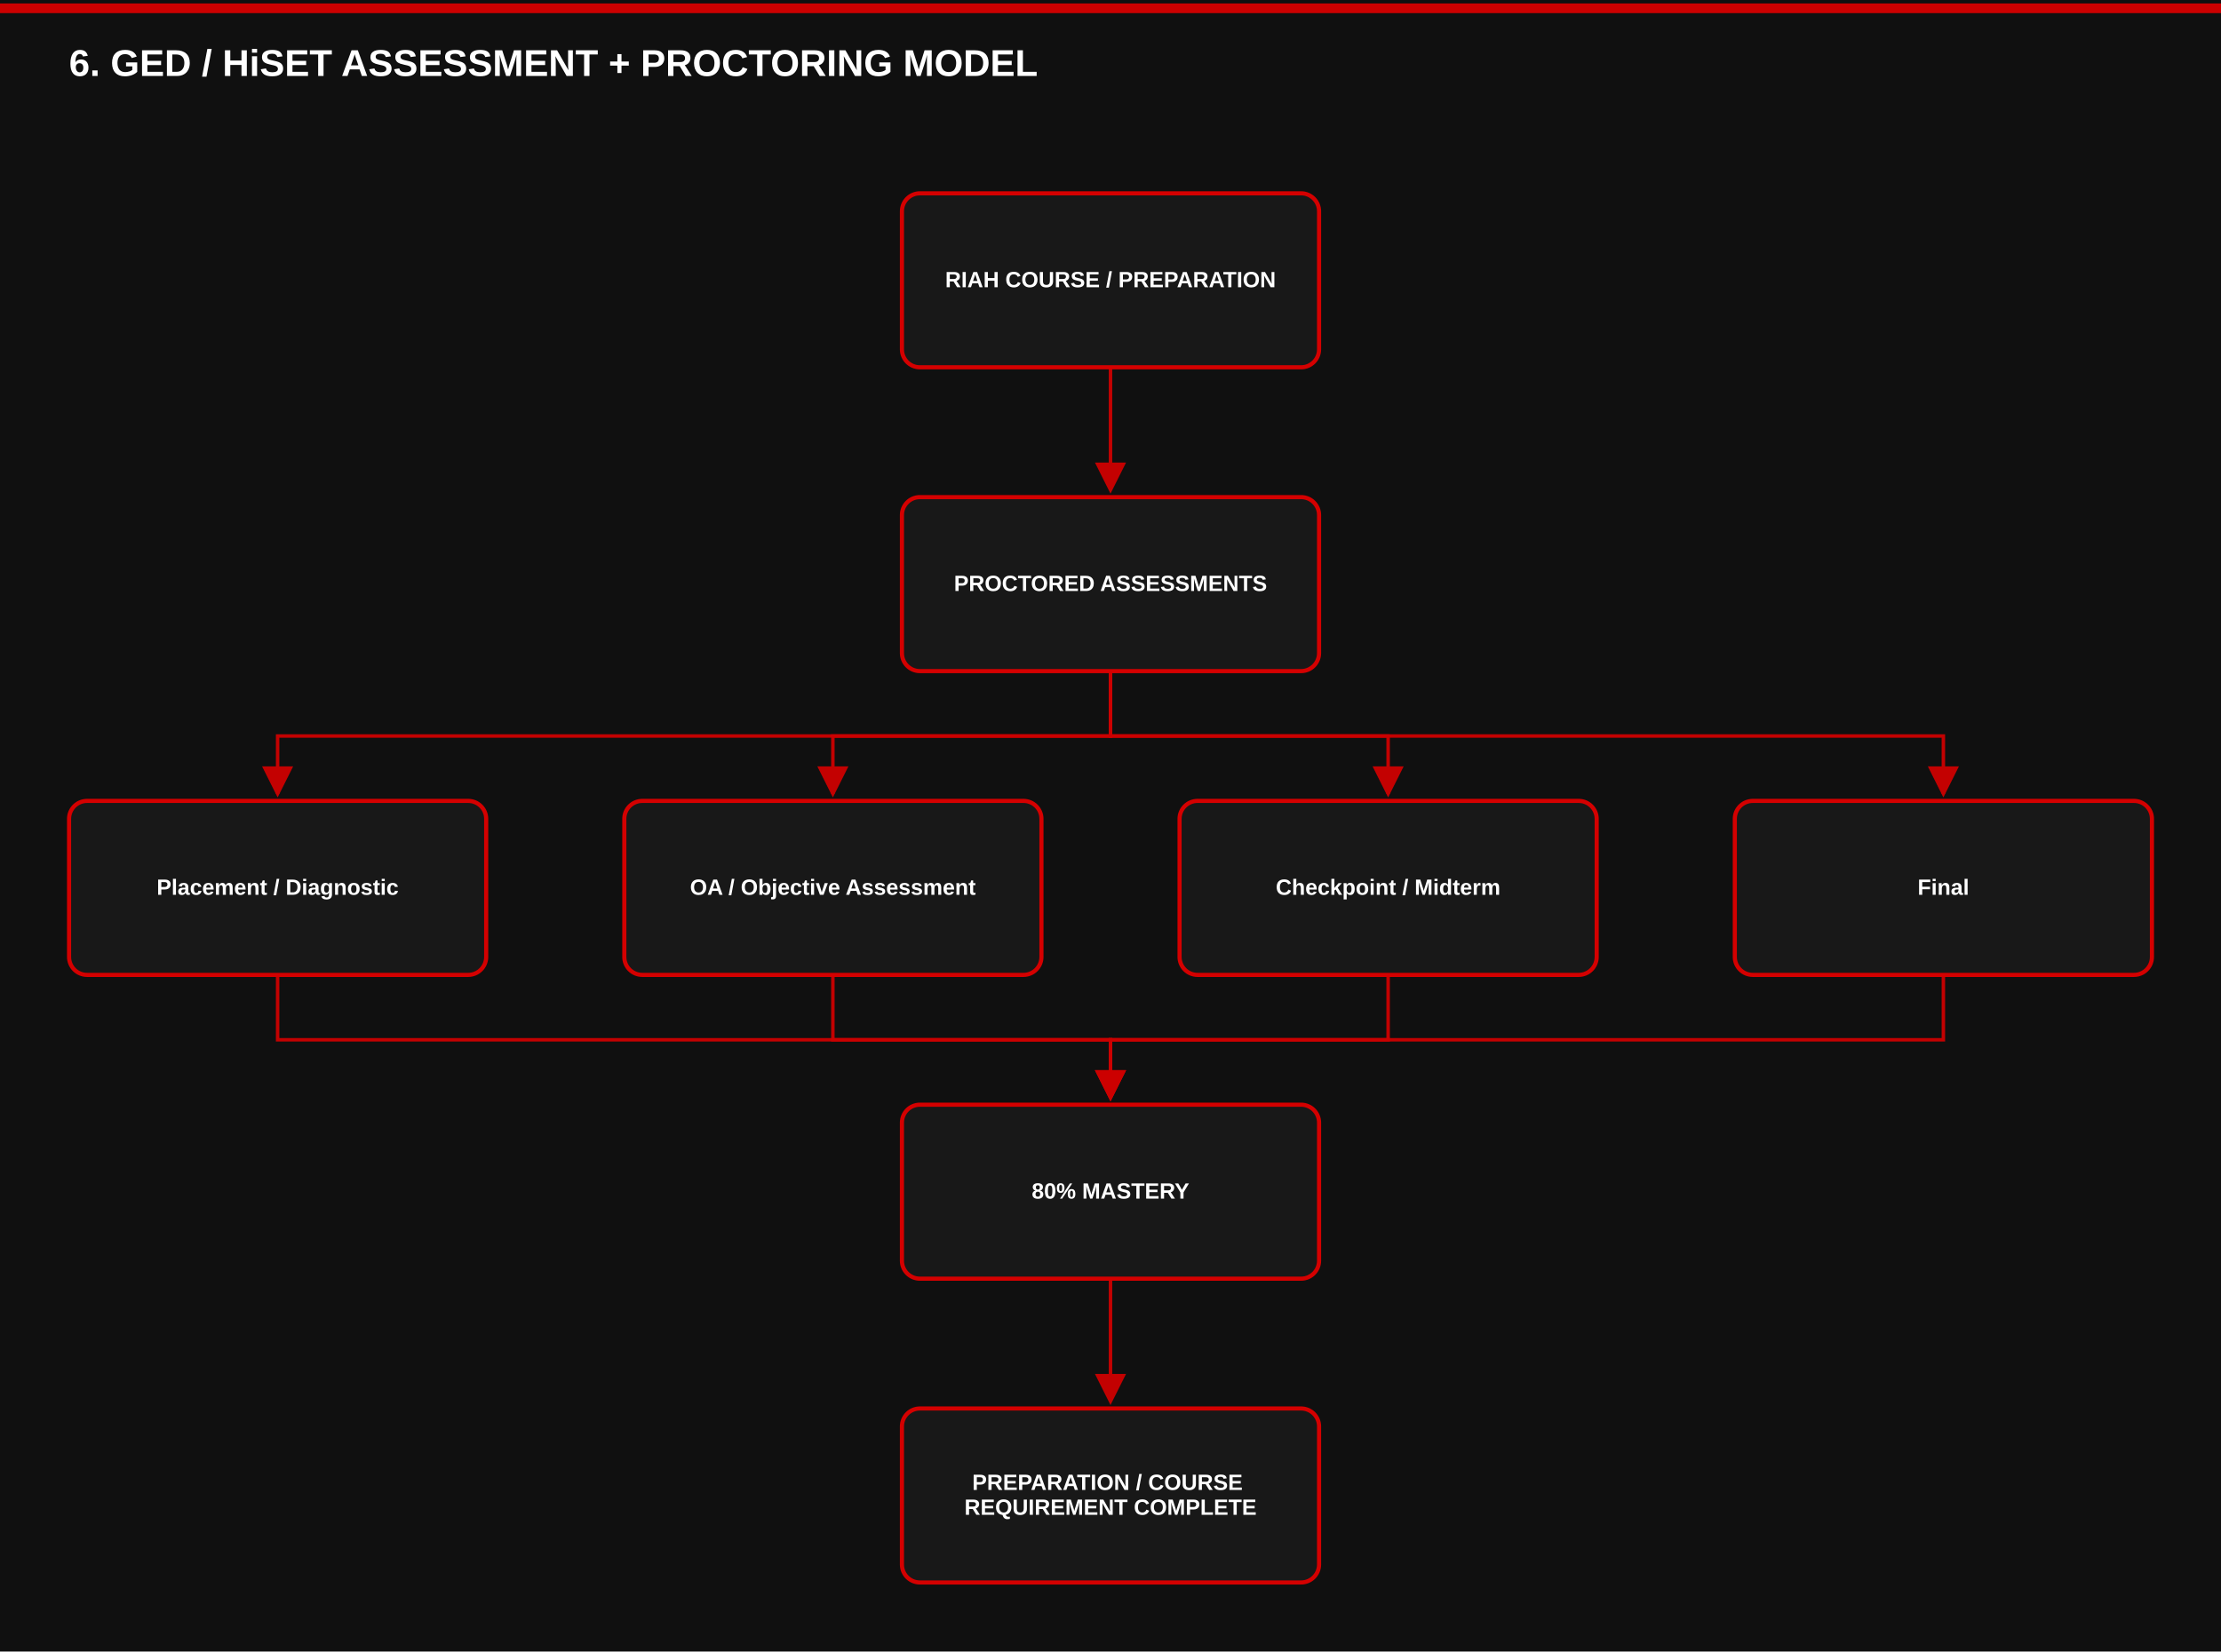
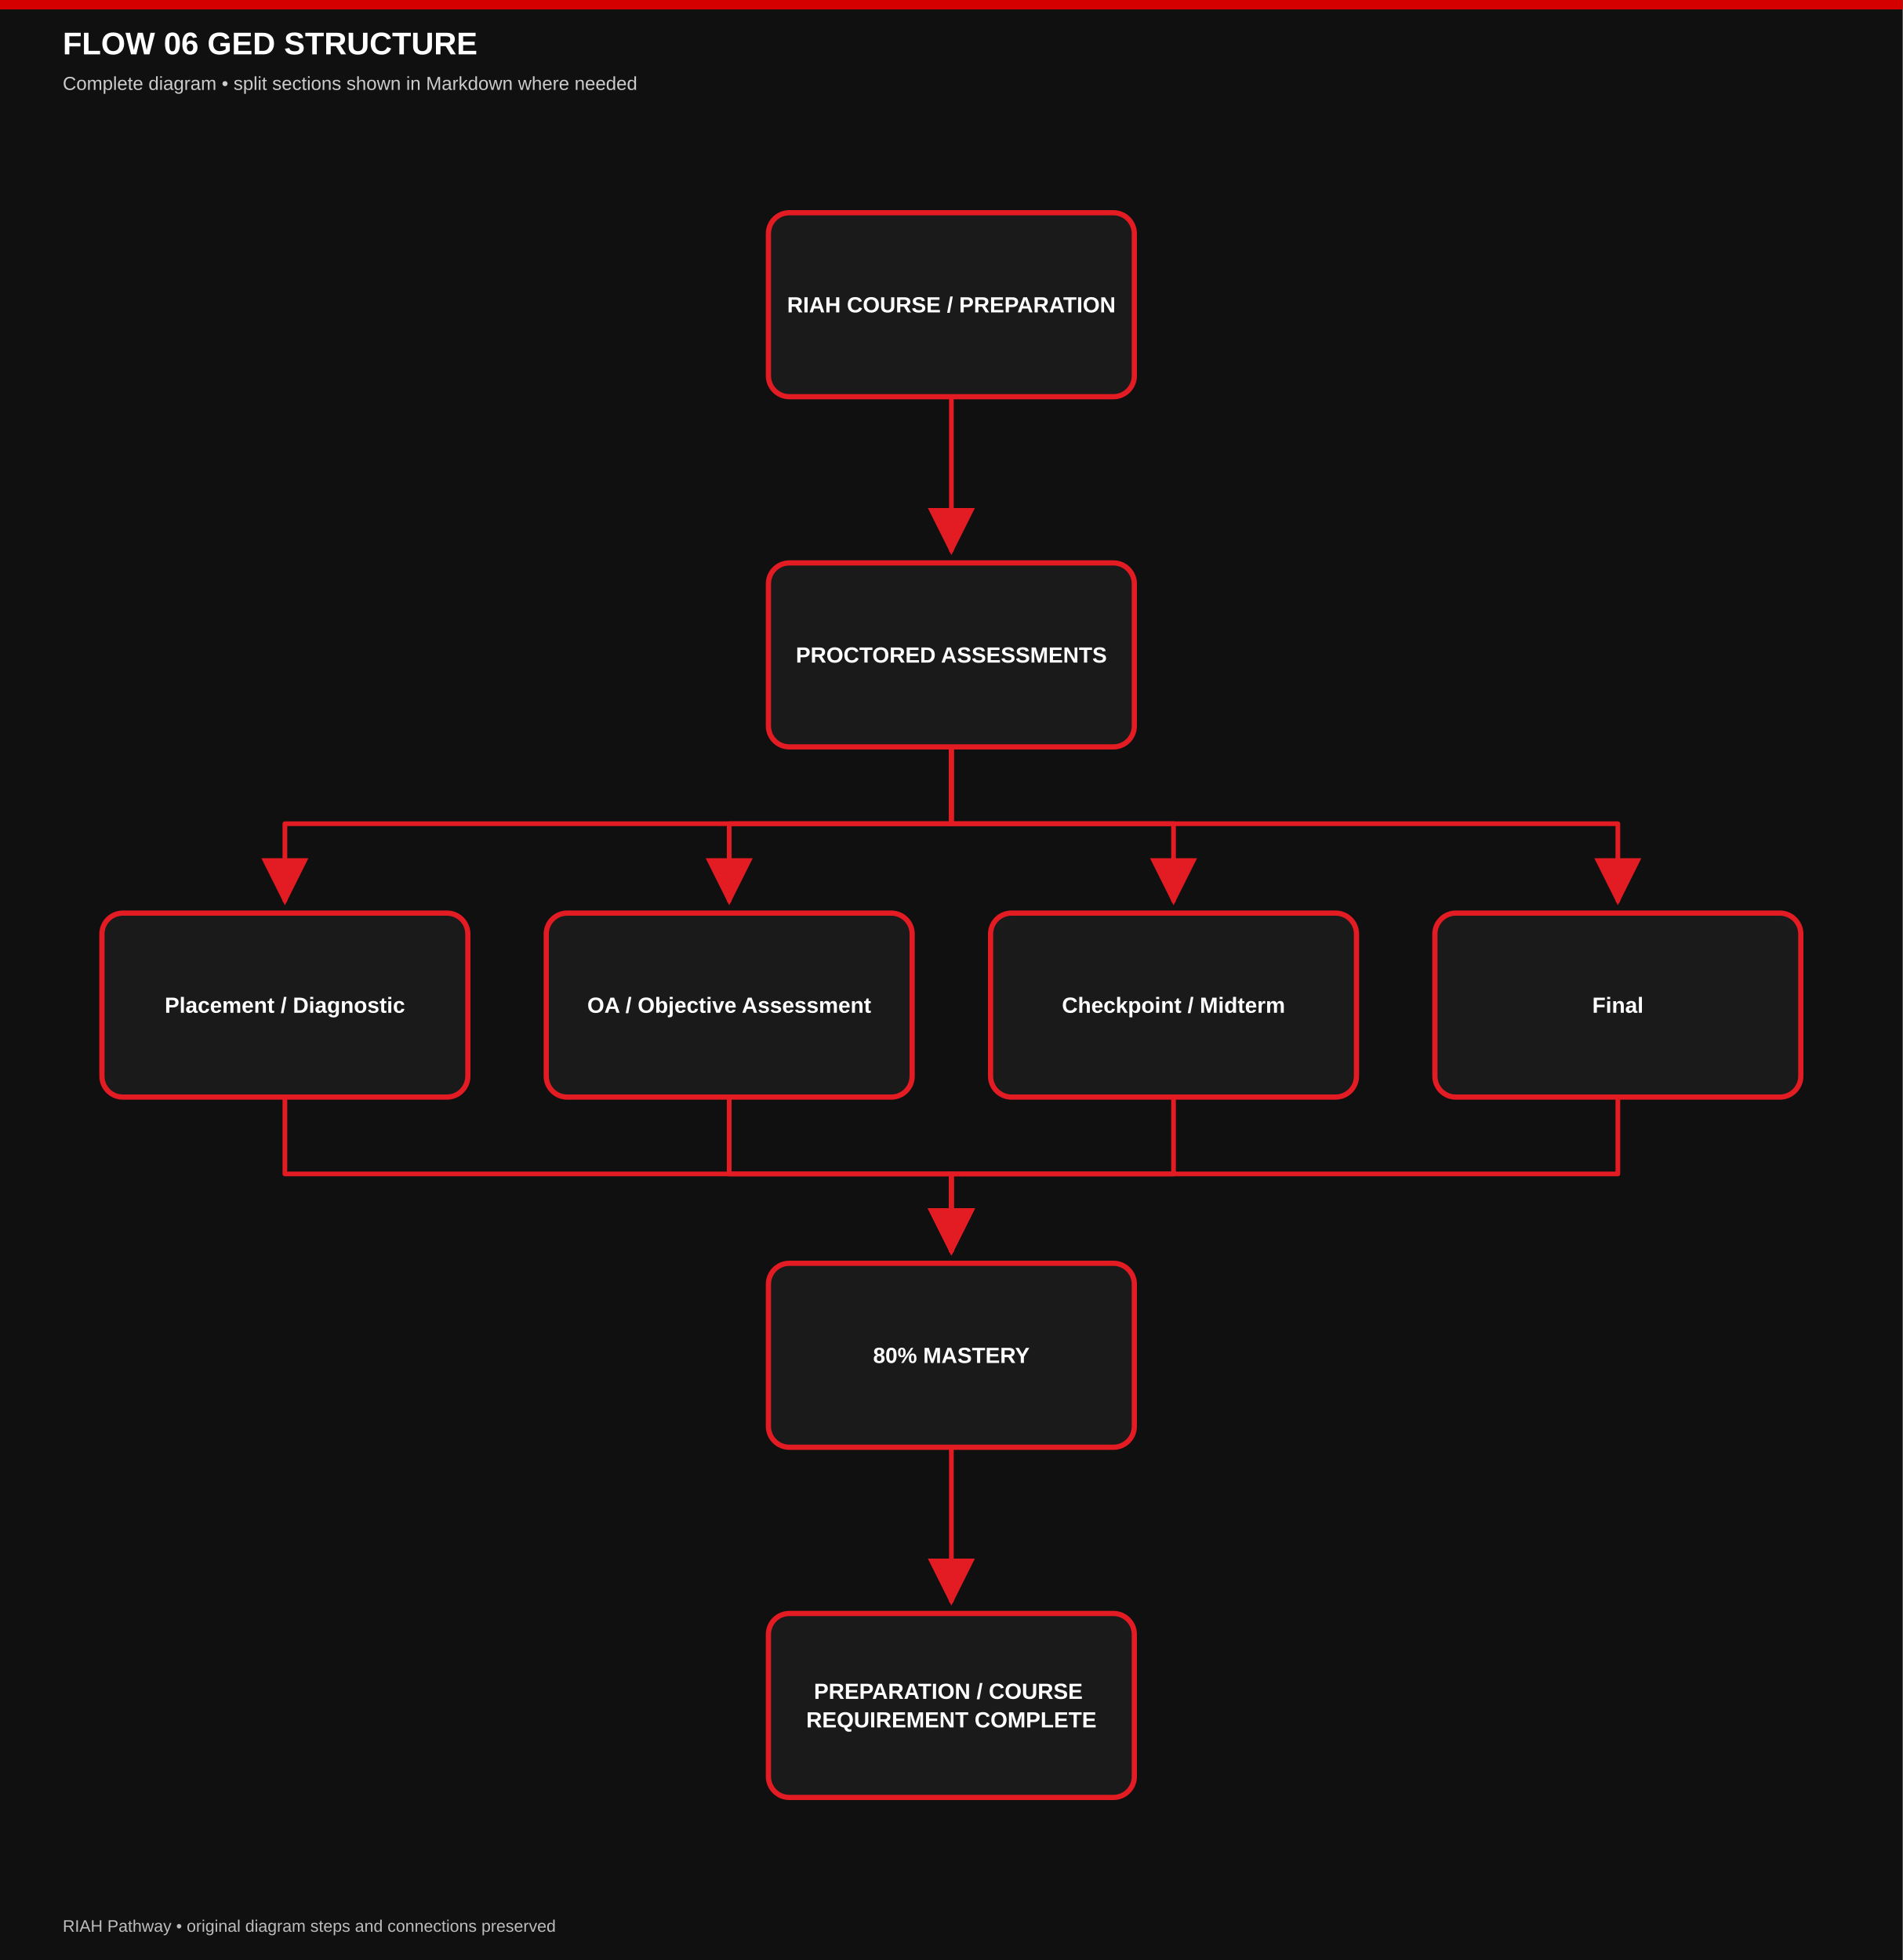
- <svg xmlns="http://www.w3.org/2000/svg" width="1608" height="1196" viewBox="0 0 1608 1196" role="img" aria-label="6. GED / HiSET ASSESSMENT + PROCTORING MODEL">
+ <svg xmlns="http://www.w3.org/2000/svg" width="1820" height="1875" viewBox="0 0 1820 1875" role="img" aria-label="FLOW 06 GED STRUCTURE">
  <defs>
-     <marker id="arrow" markerWidth="9" markerHeight="9" refX="8" refY="4.5" orient="auto">
-       <path d="M0,0 L9,4.5 L0,9 Z" fill="#CC0000" />
+     <marker id="arrow" markerWidth="10" markerHeight="10" refX="9" refY="5" orient="auto">
+       <path d="M0,0 L10,5 L0,10 Z" fill="#E31B23" />
    </marker>
  </defs>
-   <rect width="1608" height="1196" fill="#101010" />
-   <path d="M0,6 H1608" stroke="#CC0000" stroke-width="7" />
-   <text x="50" y="55" fill="#FFFFFF" font-family="Arial,sans-serif" font-size="27" font-weight="700">6. GED / HiSET ASSESSMENT + PROCTORING MODEL</text>
-   <path d="M804,266 L804,313 L804,313 L804,355" fill="none" stroke="#CC0000" stroke-width="2.5" marker-end="url(#arrow)" opacity=".95" />
-   <path d="M804,486 L804,533 L201,533 L201,575" fill="none" stroke="#CC0000" stroke-width="2.5" marker-end="url(#arrow)" opacity=".95" />
-   <path d="M804,486 L804,533 L603,533 L603,575" fill="none" stroke="#CC0000" stroke-width="2.5" marker-end="url(#arrow)" opacity=".95" />
-   <path d="M804,486 L804,533 L1005,533 L1005,575" fill="none" stroke="#CC0000" stroke-width="2.5" marker-end="url(#arrow)" opacity=".95" />
-   <path d="M804,486 L804,533 L1407,533 L1407,575" fill="none" stroke="#CC0000" stroke-width="2.5" marker-end="url(#arrow)" opacity=".95" />
-   <path d="M201,706 L201,753 L804,753 L804,795" fill="none" stroke="#CC0000" stroke-width="2.5" marker-end="url(#arrow)" opacity=".95" />
-   <path d="M603,706 L603,753 L804,753 L804,795" fill="none" stroke="#CC0000" stroke-width="2.5" marker-end="url(#arrow)" opacity=".95" />
-   <path d="M1005,706 L1005,753 L804,753 L804,795" fill="none" stroke="#CC0000" stroke-width="2.5" marker-end="url(#arrow)" opacity=".95" />
-   <path d="M1407,706 L1407,753 L804,753 L804,795" fill="none" stroke="#CC0000" stroke-width="2.5" marker-end="url(#arrow)" opacity=".95" />
-   <path d="M804,926 L804,973 L804,973 L804,1015" fill="none" stroke="#CC0000" stroke-width="2.5" marker-end="url(#arrow)" opacity=".95" />
-   <rect x="653" y="140" width="302" height="126" rx="13" fill="#181818" stroke="#D40000" stroke-width="3" />
-   <text x="804" y="208" font-family="Arial,sans-serif" fill="#FFFFFF" text-anchor="middle" font-size="16" font-weight="600">
-     <tspan x="804" dy="0">RIAH COURSE / PREPARATION</tspan>
+   <rect width="1820" height="1875" fill="#101010" />
+   <rect width="1820" height="9" fill="#D40000" />
+   <text x="60" y="52" fill="#FFFFFF" font-family="Arial,DejaVu Sans,sans-serif" font-size="30" font-weight="700">FLOW 06 GED STRUCTURE</text>
+   <text x="60" y="86" fill="#CCCCCC" font-family="Arial,DejaVu Sans,sans-serif" font-size="18">Complete diagram • split sections shown in Markdown where needed</text>
+   <path d="M910,379.5 L910,453 L910,453 L910,526.5" stroke="#E31B23" stroke-width="4.5" fill="none" stroke-linecap="round" stroke-linejoin="round" marker-end="url(#arrow)" />
+   <path d="M910,714.5 L910,788 L272.5,788 L272.5,861.5" stroke="#E31B23" stroke-width="4.5" fill="none" stroke-linecap="round" stroke-linejoin="round" marker-end="url(#arrow)" />
+   <path d="M910,714.5 L910,788 L697.5,788 L697.5,861.5" stroke="#E31B23" stroke-width="4.5" fill="none" stroke-linecap="round" stroke-linejoin="round" marker-end="url(#arrow)" />
+   <path d="M910,714.5 L910,788 L1122.5,788 L1122.5,861.5" stroke="#E31B23" stroke-width="4.5" fill="none" stroke-linecap="round" stroke-linejoin="round" marker-end="url(#arrow)" />
+   <path d="M910,714.5 L910,788 L1547.5,788 L1547.5,861.5" stroke="#E31B23" stroke-width="4.5" fill="none" stroke-linecap="round" stroke-linejoin="round" marker-end="url(#arrow)" />
+   <path d="M272.5,1049.5 L272.5,1123 L910,1123 L910,1196.5" stroke="#E31B23" stroke-width="4.5" fill="none" stroke-linecap="round" stroke-linejoin="round" marker-end="url(#arrow)" />
+   <path d="M697.5,1049.5 L697.5,1123 L910,1123 L910,1196.5" stroke="#E31B23" stroke-width="4.5" fill="none" stroke-linecap="round" stroke-linejoin="round" marker-end="url(#arrow)" />
+   <path d="M1122.5,1049.5 L1122.5,1123 L910,1123 L910,1196.5" stroke="#E31B23" stroke-width="4.5" fill="none" stroke-linecap="round" stroke-linejoin="round" marker-end="url(#arrow)" />
+   <path d="M1547.5,1049.5 L1547.5,1123 L910,1123 L910,1196.5" stroke="#E31B23" stroke-width="4.5" fill="none" stroke-linecap="round" stroke-linejoin="round" marker-end="url(#arrow)" />
+   <path d="M910,1384.5 L910,1458 L910,1458 L910,1531.5" stroke="#E31B23" stroke-width="4.5" fill="none" stroke-linecap="round" stroke-linejoin="round" marker-end="url(#arrow)" />
+   <rect x="735" y="203.5" width="350" height="176" rx="20" fill="#1A1A1A" stroke="#E31B23" stroke-width="5" />
+   <text x="910" y="298.85" font-family="Arial,DejaVu Sans,sans-serif" fill="#FFFFFF" font-size="21" font-weight="700" text-anchor="middle">
+     <tspan x="910" dy="0">RIAH COURSE / PREPARATION</tspan>
  </text>
-   <rect x="653" y="360" width="302" height="126" rx="13" fill="#181818" stroke="#D40000" stroke-width="3" />
-   <text x="804" y="428" font-family="Arial,sans-serif" fill="#FFFFFF" text-anchor="middle" font-size="16" font-weight="600">
-     <tspan x="804" dy="0">PROCTORED ASSESSMENTS</tspan>
+   <rect x="735" y="538.5" width="350" height="176" rx="20" fill="#1A1A1A" stroke="#E31B23" stroke-width="5" />
+   <text x="910" y="633.85" font-family="Arial,DejaVu Sans,sans-serif" fill="#FFFFFF" font-size="21" font-weight="700" text-anchor="middle">
+     <tspan x="910" dy="0">PROCTORED ASSESSMENTS</tspan>
  </text>
-   <rect x="50" y="580" width="302" height="126" rx="13" fill="#181818" stroke="#D40000" stroke-width="3" />
-   <text x="201" y="648" font-family="Arial,sans-serif" fill="#FFFFFF" text-anchor="middle" font-size="16" font-weight="600">
-     <tspan x="201" dy="0">Placement / Diagnostic</tspan>
+   <rect x="97.5" y="873.5" width="350" height="176" rx="20" fill="#1A1A1A" stroke="#E31B23" stroke-width="5" />
+   <text x="272.5" y="968.85" font-family="Arial,DejaVu Sans,sans-serif" fill="#FFFFFF" font-size="21" font-weight="700" text-anchor="middle">
+     <tspan x="272.5" dy="0">Placement / Diagnostic</tspan>
  </text>
-   <rect x="452" y="580" width="302" height="126" rx="13" fill="#181818" stroke="#D40000" stroke-width="3" />
-   <text x="603" y="648" font-family="Arial,sans-serif" fill="#FFFFFF" text-anchor="middle" font-size="16" font-weight="600">
-     <tspan x="603" dy="0">OA / Objective Assessment</tspan>
+   <rect x="522.5" y="873.5" width="350" height="176" rx="20" fill="#1A1A1A" stroke="#E31B23" stroke-width="5" />
+   <text x="697.5" y="968.85" font-family="Arial,DejaVu Sans,sans-serif" fill="#FFFFFF" font-size="21" font-weight="700" text-anchor="middle">
+     <tspan x="697.5" dy="0">OA / Objective Assessment</tspan>
  </text>
-   <rect x="854" y="580" width="302" height="126" rx="13" fill="#181818" stroke="#D40000" stroke-width="3" />
-   <text x="1005" y="648" font-family="Arial,sans-serif" fill="#FFFFFF" text-anchor="middle" font-size="16" font-weight="600">
-     <tspan x="1005" dy="0">Checkpoint / Midterm</tspan>
+   <rect x="947.5" y="873.5" width="350" height="176" rx="20" fill="#1A1A1A" stroke="#E31B23" stroke-width="5" />
+   <text x="1122.5" y="968.85" font-family="Arial,DejaVu Sans,sans-serif" fill="#FFFFFF" font-size="21" font-weight="700" text-anchor="middle">
+     <tspan x="1122.5" dy="0">Checkpoint / Midterm</tspan>
  </text>
-   <rect x="1256" y="580" width="302" height="126" rx="13" fill="#181818" stroke="#D40000" stroke-width="3" />
-   <text x="1407" y="648" font-family="Arial,sans-serif" fill="#FFFFFF" text-anchor="middle" font-size="16" font-weight="600">
-     <tspan x="1407" dy="0">Final</tspan>
+   <rect x="1372.5" y="873.5" width="350" height="176" rx="20" fill="#1A1A1A" stroke="#E31B23" stroke-width="5" />
+   <text x="1547.5" y="968.85" font-family="Arial,DejaVu Sans,sans-serif" fill="#FFFFFF" font-size="21" font-weight="700" text-anchor="middle">
+     <tspan x="1547.5" dy="0">Final</tspan>
  </text>
-   <rect x="653" y="800" width="302" height="126" rx="13" fill="#181818" stroke="#D40000" stroke-width="3" />
-   <text x="804" y="868" font-family="Arial,sans-serif" fill="#FFFFFF" text-anchor="middle" font-size="16" font-weight="600">
-     <tspan x="804" dy="0">80% MASTERY</tspan>
+   <rect x="735" y="1208.5" width="350" height="176" rx="20" fill="#1A1A1A" stroke="#E31B23" stroke-width="5" />
+   <text x="910" y="1303.85" font-family="Arial,DejaVu Sans,sans-serif" fill="#FFFFFF" font-size="21" font-weight="700" text-anchor="middle">
+     <tspan x="910" dy="0">80% MASTERY</tspan>
  </text>
-   <rect x="653" y="1020" width="302" height="126" rx="13" fill="#181818" stroke="#D40000" stroke-width="3" />
-   <text x="804" y="1079" font-family="Arial,sans-serif" fill="#FFFFFF" text-anchor="middle" font-size="16" font-weight="600">
-     <tspan x="804" dy="0">PREPARATION / COURSE</tspan>
-     <tspan x="804" dy="18">REQUIREMENT COMPLETE</tspan>
+   <rect x="735" y="1543.5" width="350" height="176" rx="20" fill="#1A1A1A" stroke="#E31B23" stroke-width="5" />
+   <text x="910" y="1625.2" font-family="Arial,DejaVu Sans,sans-serif" fill="#FFFFFF" font-size="21" font-weight="700" text-anchor="middle">
+     <tspan x="910" dy="0">PREPARATION / COURSE</tspan>
+     <tspan x="910" dy="27.3">REQUIREMENT COMPLETE</tspan>
  </text>
+   <text x="60" y="1848" fill="#BDBDBD" font-family="Arial,DejaVu Sans,sans-serif" font-size="16">RIAH Pathway • original diagram steps and connections preserved</text>
</svg>
